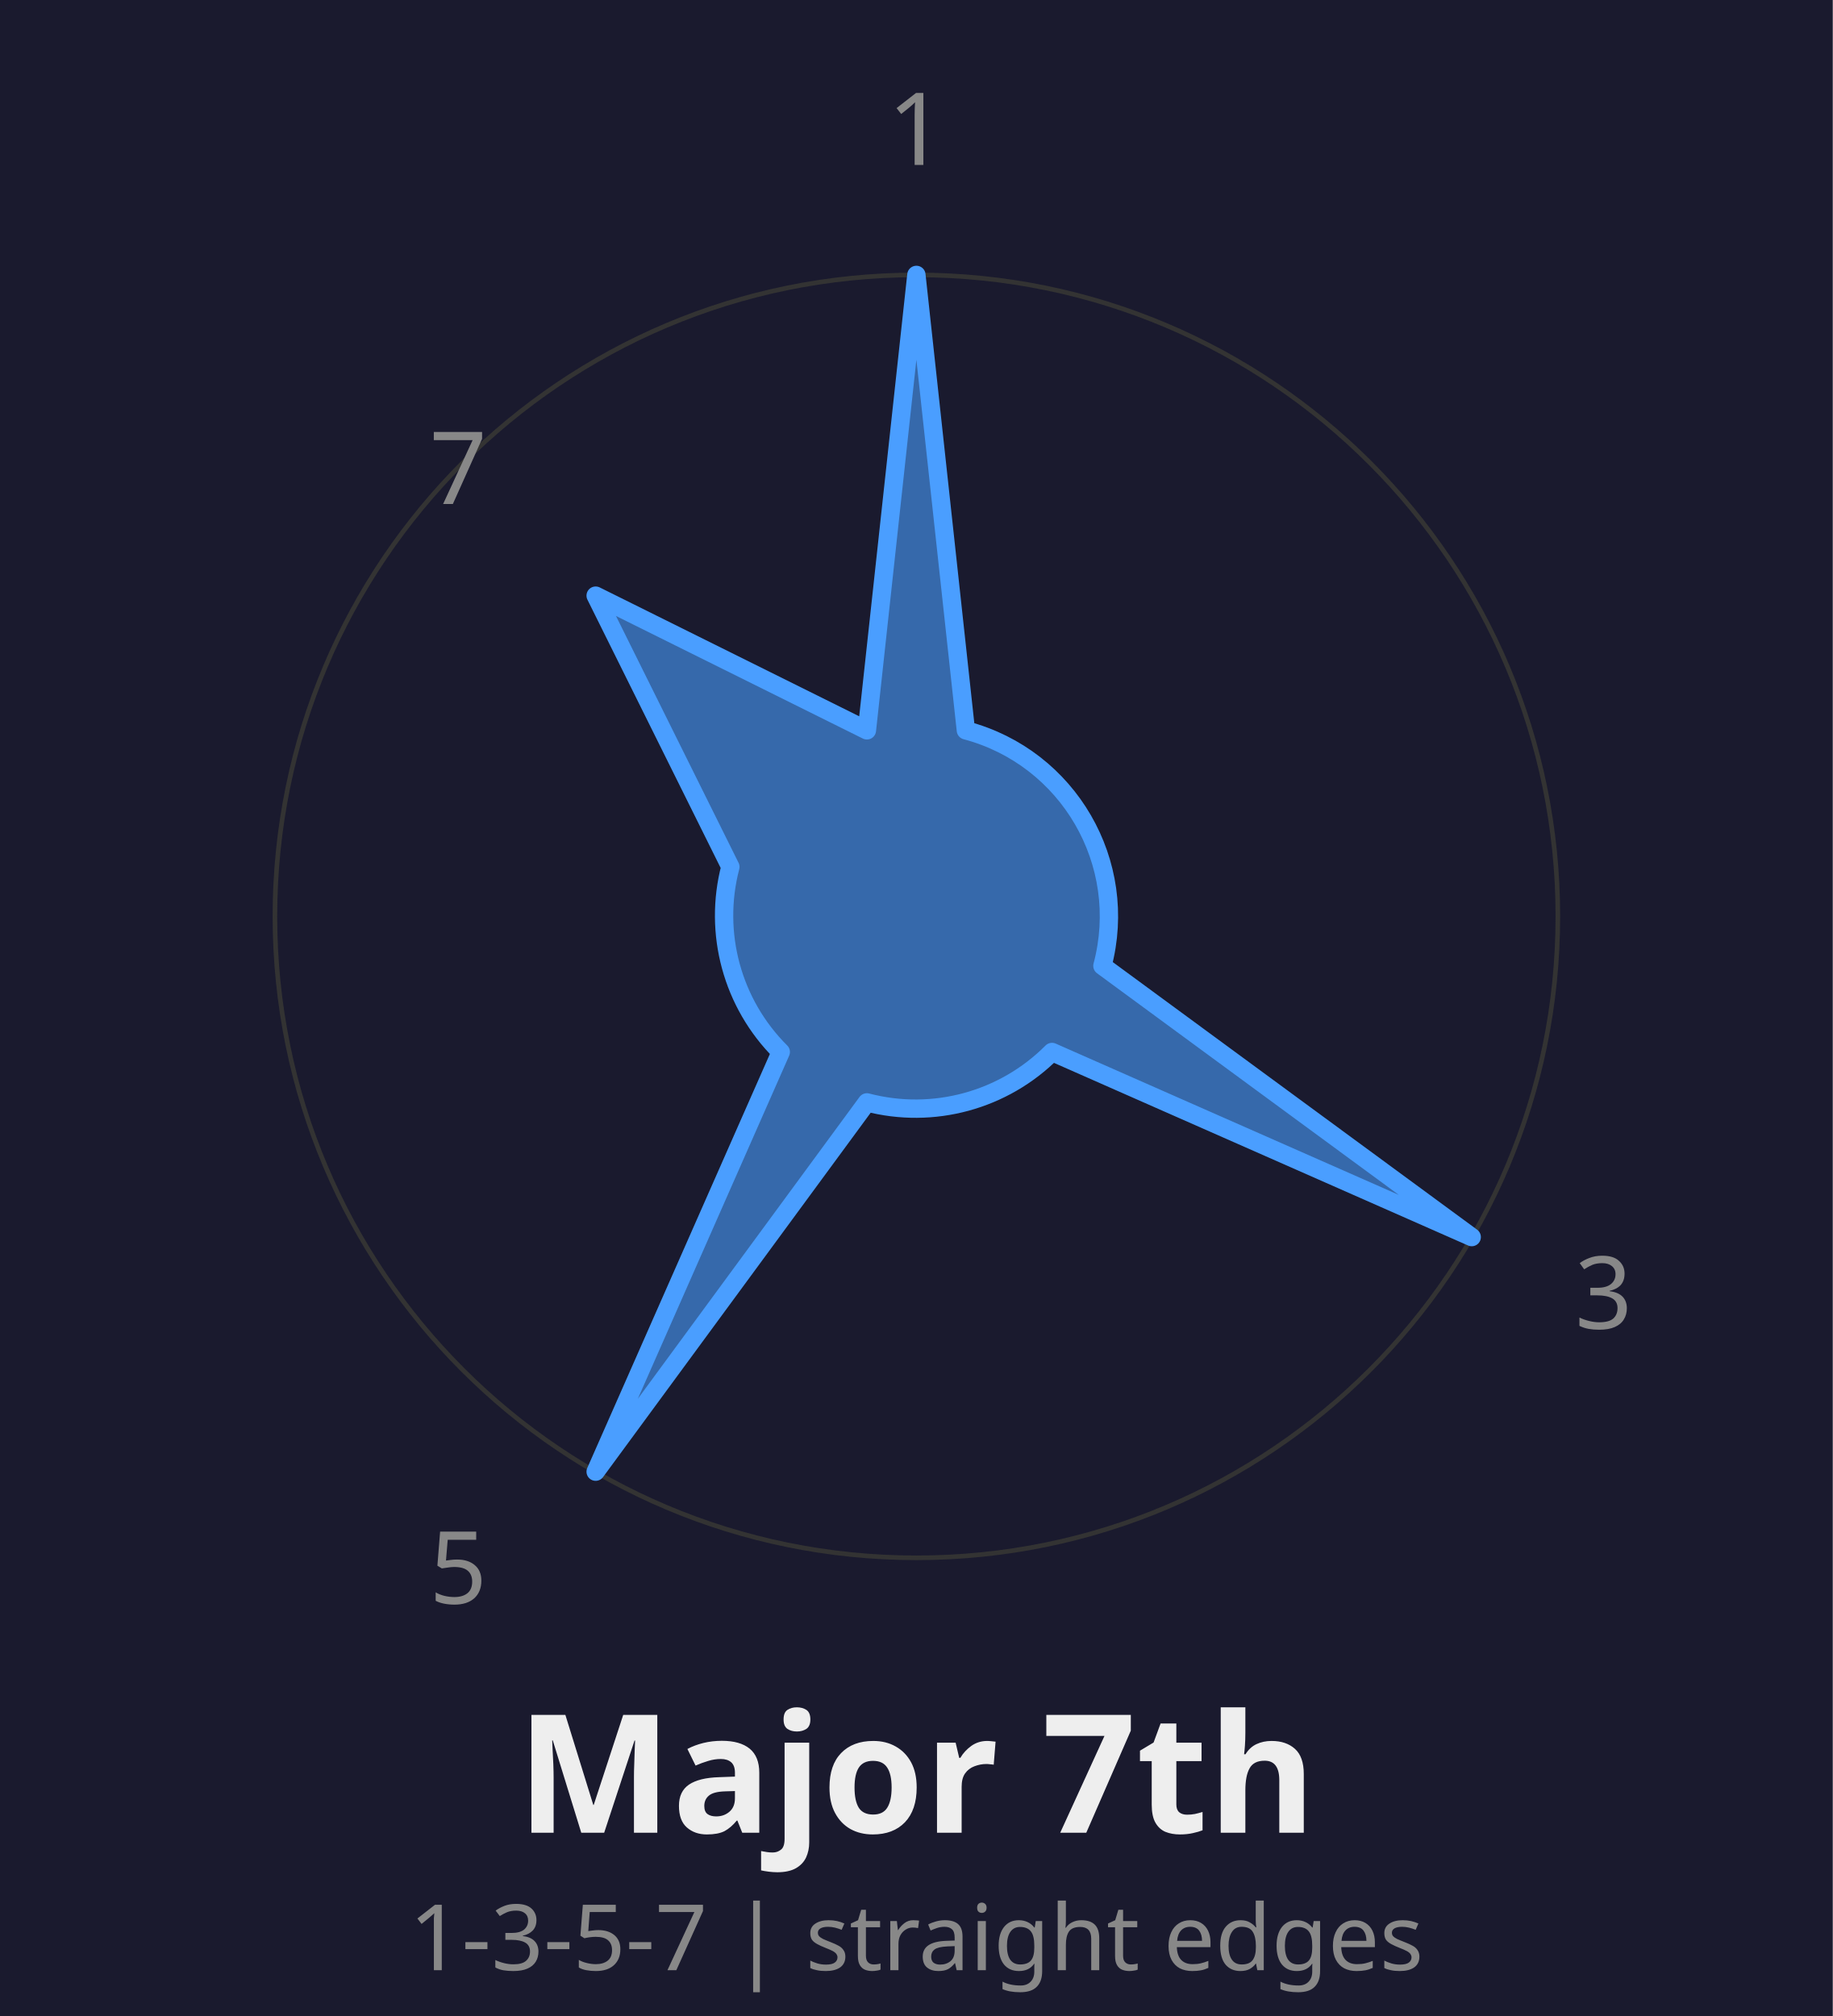
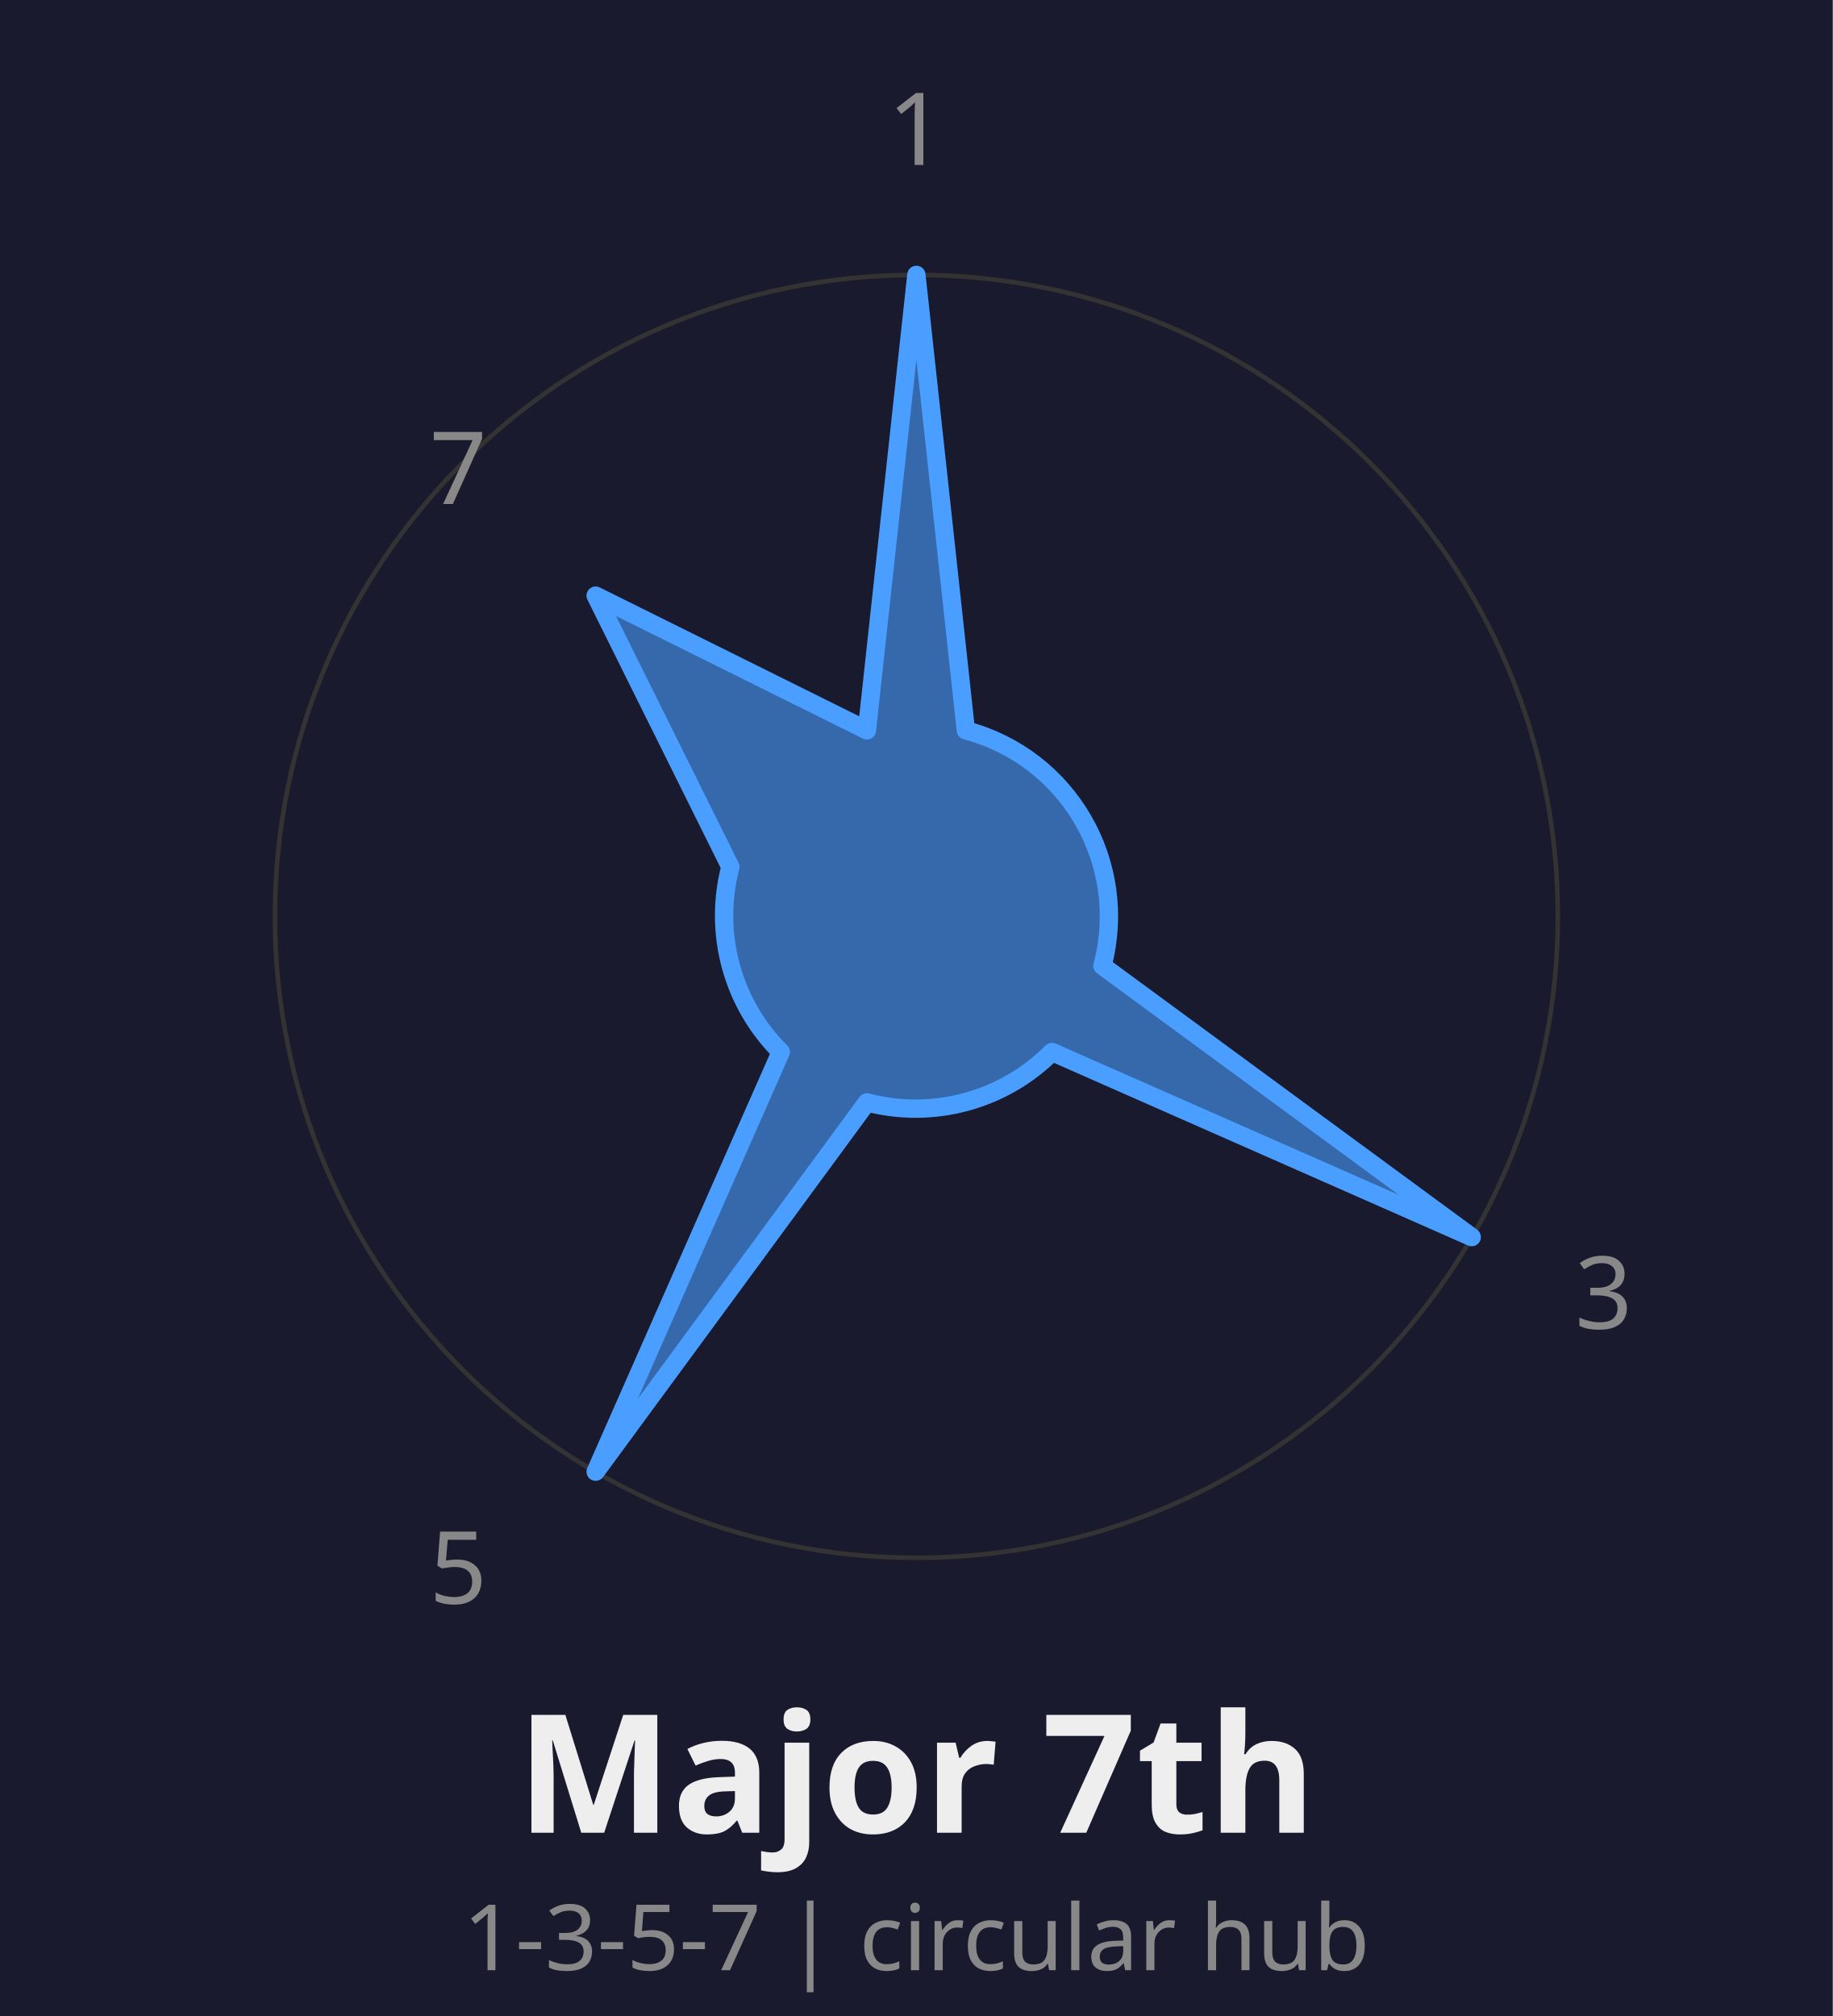
<svg xmlns="http://www.w3.org/2000/svg" width="200" height="220" viewBox="0 0 200 220">
  <rect width="200" height="220" fill="#1a1a2e" />
  <circle cx="100" cy="100" r="70" fill="none" stroke="#333" stroke-width="0.5" />
  <path d="M 94.6 79.7            L 100 30            L 105.4 79.7            A 21 21 0 0 1 120.3 105.4            L 160.6 135            L 114.8 114.8            A 21 21 0 0 1 94.6 120.3            L 65 160.6            L 85.2 114.8            A 21 21 0 0 1 79.7 94.6            L 65 65            L 94.6 79.7 Z" fill="#4a9eff" fill-opacity="0.6" stroke="#4a9eff" stroke-width="2" stroke-linejoin="round" />
  <text x="100" y="18" text-anchor="middle" fill="#888" font-size="11" font-family="system-ui">1</text>
  <text x="175" y="145" text-anchor="middle" fill="#888" font-size="11" font-family="system-ui">3</text>
  <text x="50" y="175" text-anchor="middle" fill="#888" font-size="11" font-family="system-ui">5</text>
  <text x="50" y="55" text-anchor="middle" fill="#888" font-size="11" font-family="system-ui">7</text>
  <text x="100" y="200" text-anchor="middle" fill="#eee" font-size="18" font-weight="bold" font-family="system-ui">Major 7th</text>
-   <text x="100" y="215" text-anchor="middle" fill="#888" font-size="10" font-family="system-ui">1-3-5-7 | straight edges</text>
+   <text x="100" y="215" text-anchor="middle" fill="#888" font-size="10" font-family="system-ui">1-3-5-7 | circular hub</text>
</svg>
